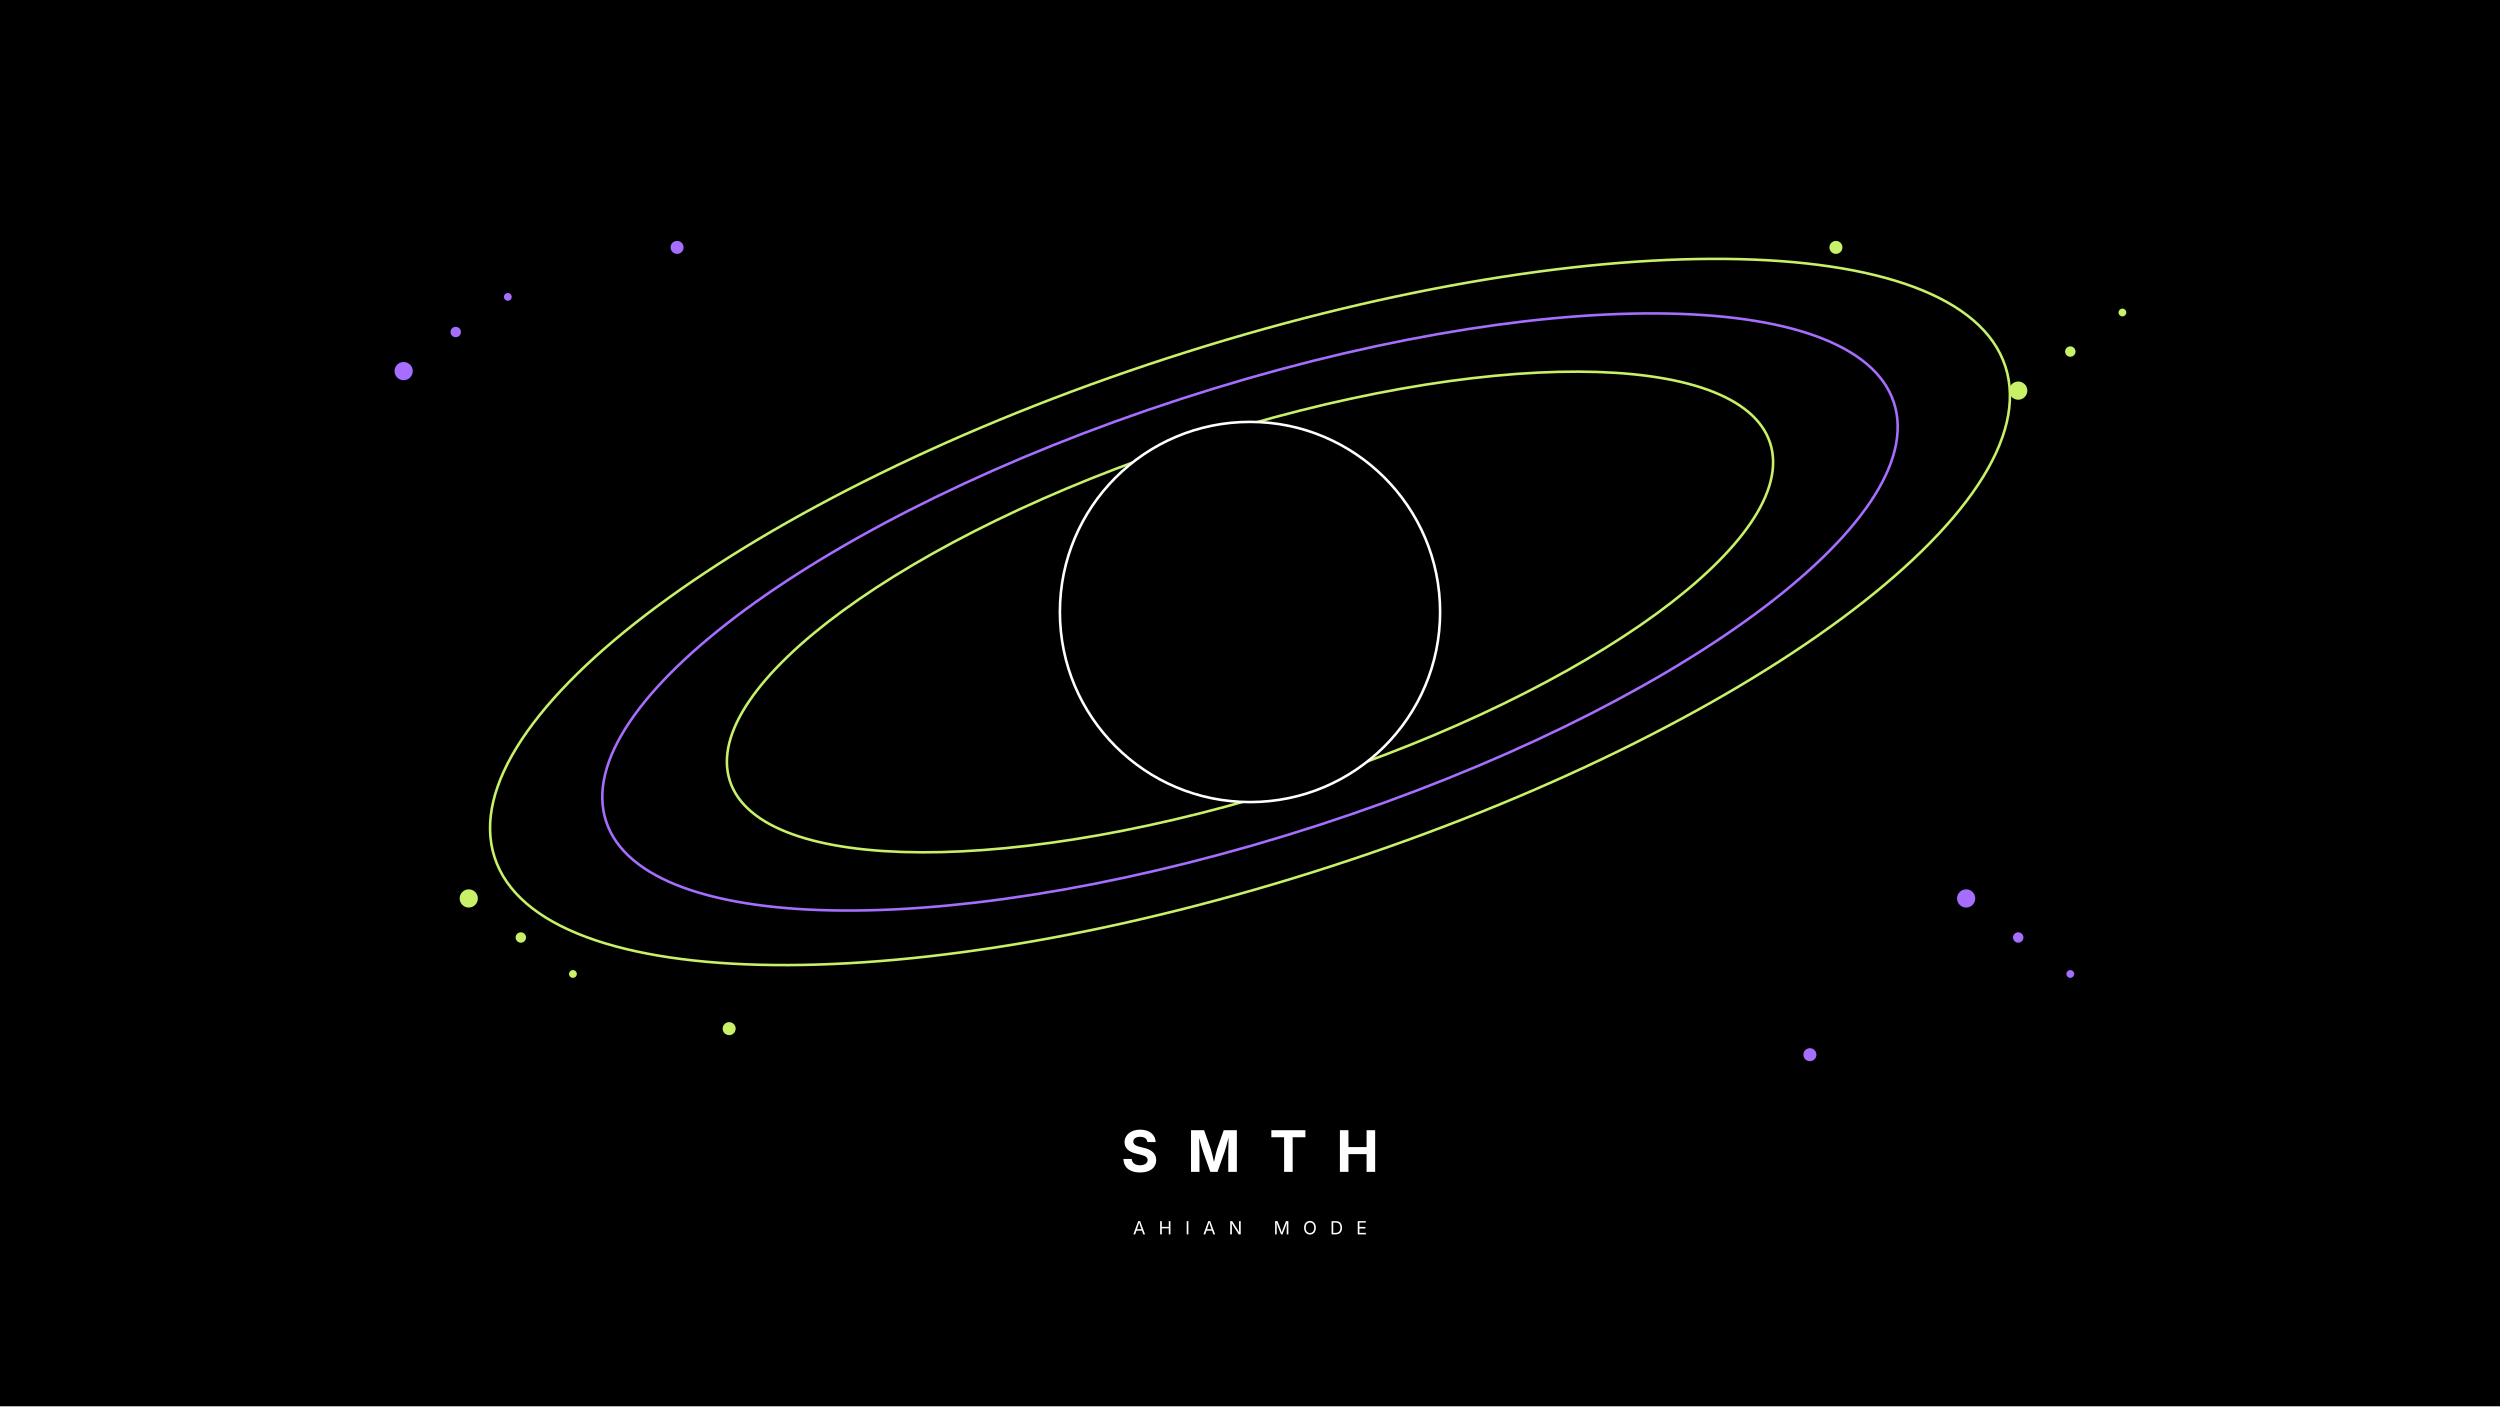
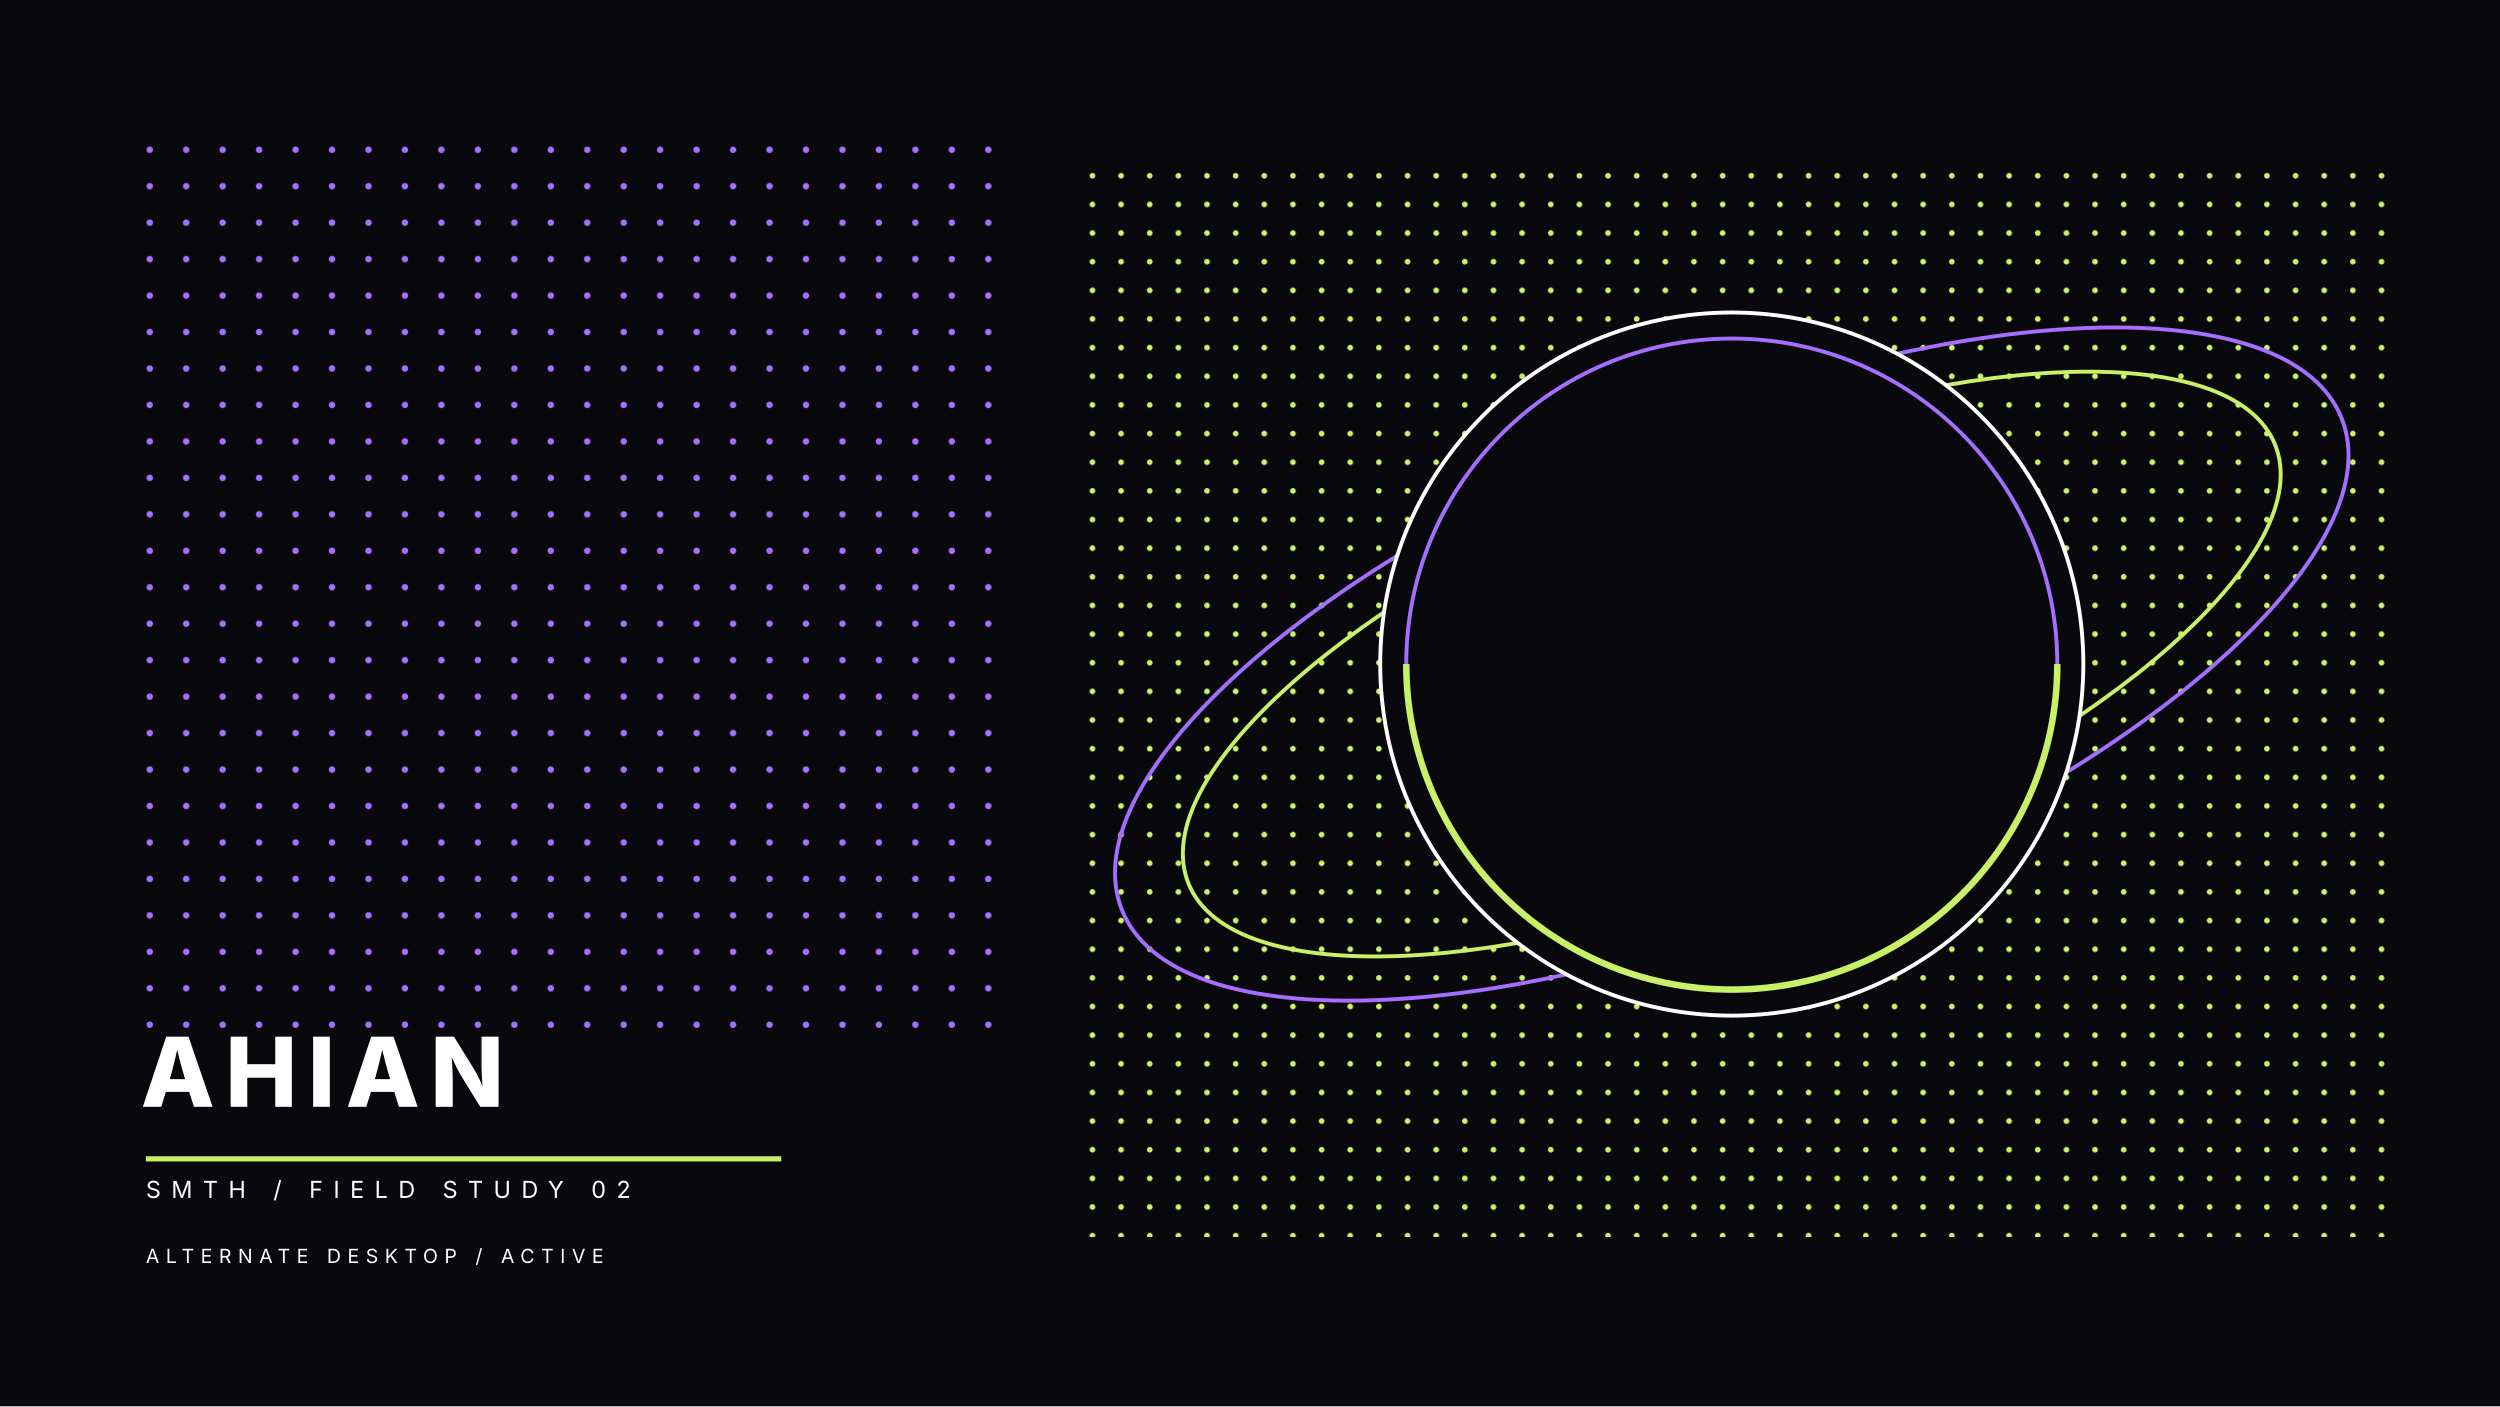
<svg xmlns="http://www.w3.org/2000/svg" viewBox="0 0 1920 1080">
-   <rect width="1920" height="1080" fill="#000000" />
-   <g fill="none" stroke-width="2">
-     <ellipse cx="960" cy="470" rx="610" ry="205" stroke="#C8F169" transform="rotate(-18 960 470)" />
-     <ellipse cx="960" cy="470" rx="520" ry="172" stroke="#A56EFF" transform="rotate(-18 960 470)" />
-     <ellipse cx="960" cy="470" rx="420" ry="138" stroke="#C8F169" transform="rotate(-18 960 470)" />
+   <defs>
+     <pattern id="violet-grid" width="28" height="28" patternUnits="userSpaceOnUse">
+       <circle cx="3" cy="3" r="2.5" fill="#A56EFF" />
+     </pattern>
+     <pattern id="lime-grid" width="22" height="22" patternUnits="userSpaceOnUse">
+       <circle cx="3" cy="3" r="2.2" fill="#C8F169" />
+     </pattern>
+     <clipPath id="field">
+       <path d="M820 120H1840V950H820Z" />
+     </clipPath>
+   </defs>
+   <rect width="1920" height="1080" fill="#09090D" />
+   <rect x="90" y="110" width="690" height="690" fill="url(#violet-grid)" />
+   <g clip-path="url(#field)">
+     <rect x="820" y="120" width="1020" height="830" fill="url(#lime-grid)" />
  </g>
-   <circle cx="960" cy="470" r="146" fill="#000000" stroke="#FFFFFF" stroke-width="2" />
-   <g fill="#A56EFF">
-     <circle cx="310" cy="285" r="7" />
-     <circle cx="350" cy="255" r="4" />
-     <circle cx="390" cy="228" r="3" />
-     <circle cx="520" cy="190" r="5" />
-     <circle cx="1510" cy="690" r="7" />
-     <circle cx="1550" cy="720" r="4" />
-     <circle cx="1590" cy="748" r="3" />
-     <circle cx="1390" cy="810" r="5" />
+   <g fill="none" stroke-width="3">
+     <ellipse cx="1330" cy="510" rx="505" ry="190" stroke="#A56EFF" transform="rotate(-22 1330 510)" />
+     <ellipse cx="1330" cy="510" rx="450" ry="160" stroke="#C8F169" transform="rotate(-22 1330 510)" />
  </g>
-   <g fill="#C8F169">
-     <circle cx="360" cy="690" r="7" />
-     <circle cx="400" cy="720" r="4" />
-     <circle cx="440" cy="748" r="3" />
-     <circle cx="560" cy="790" r="5" />
-     <circle cx="1550" cy="300" r="7" />
-     <circle cx="1590" cy="270" r="4" />
-     <circle cx="1630" cy="240" r="3" />
-     <circle cx="1410" cy="190" r="5" />
+   <circle cx="1330" cy="510" r="270" fill="#09090D" stroke="#FFFFFF" stroke-width="3" />
+   <circle cx="1330" cy="510" r="250" fill="none" stroke="#A56EFF" stroke-width="3" />
+   <path d="M1080 510a250 250 0 0 0 500 0" fill="none" stroke="#C8F169" stroke-width="5" />
+   <g fill="#FFFFFF" font-family="Inter,Arial,sans-serif">
+     <text x="112" y="920" font-size="18" letter-spacing="8">SMTH / FIELD STUDY 02</text>
+     <text x="108" y="850" font-size="74" font-weight="800" letter-spacing="8">AHIAN</text>
+     <text x="112" y="970" font-size="15" letter-spacing="5">ALTERNATE DESKTOP / ACTIVE</text>
  </g>
-   <g fill="#FFFFFF" font-family="Inter,Arial,sans-serif" text-anchor="middle">
-     <text x="960" y="900" font-size="44" font-weight="700" letter-spacing="22">SMTH</text>
-     <text x="960" y="948" font-size="14" letter-spacing="10">AHIAN MODE</text>
-   </g>
+   <path d="M112 890H600" stroke="#C8F169" stroke-width="4" />
</svg>
